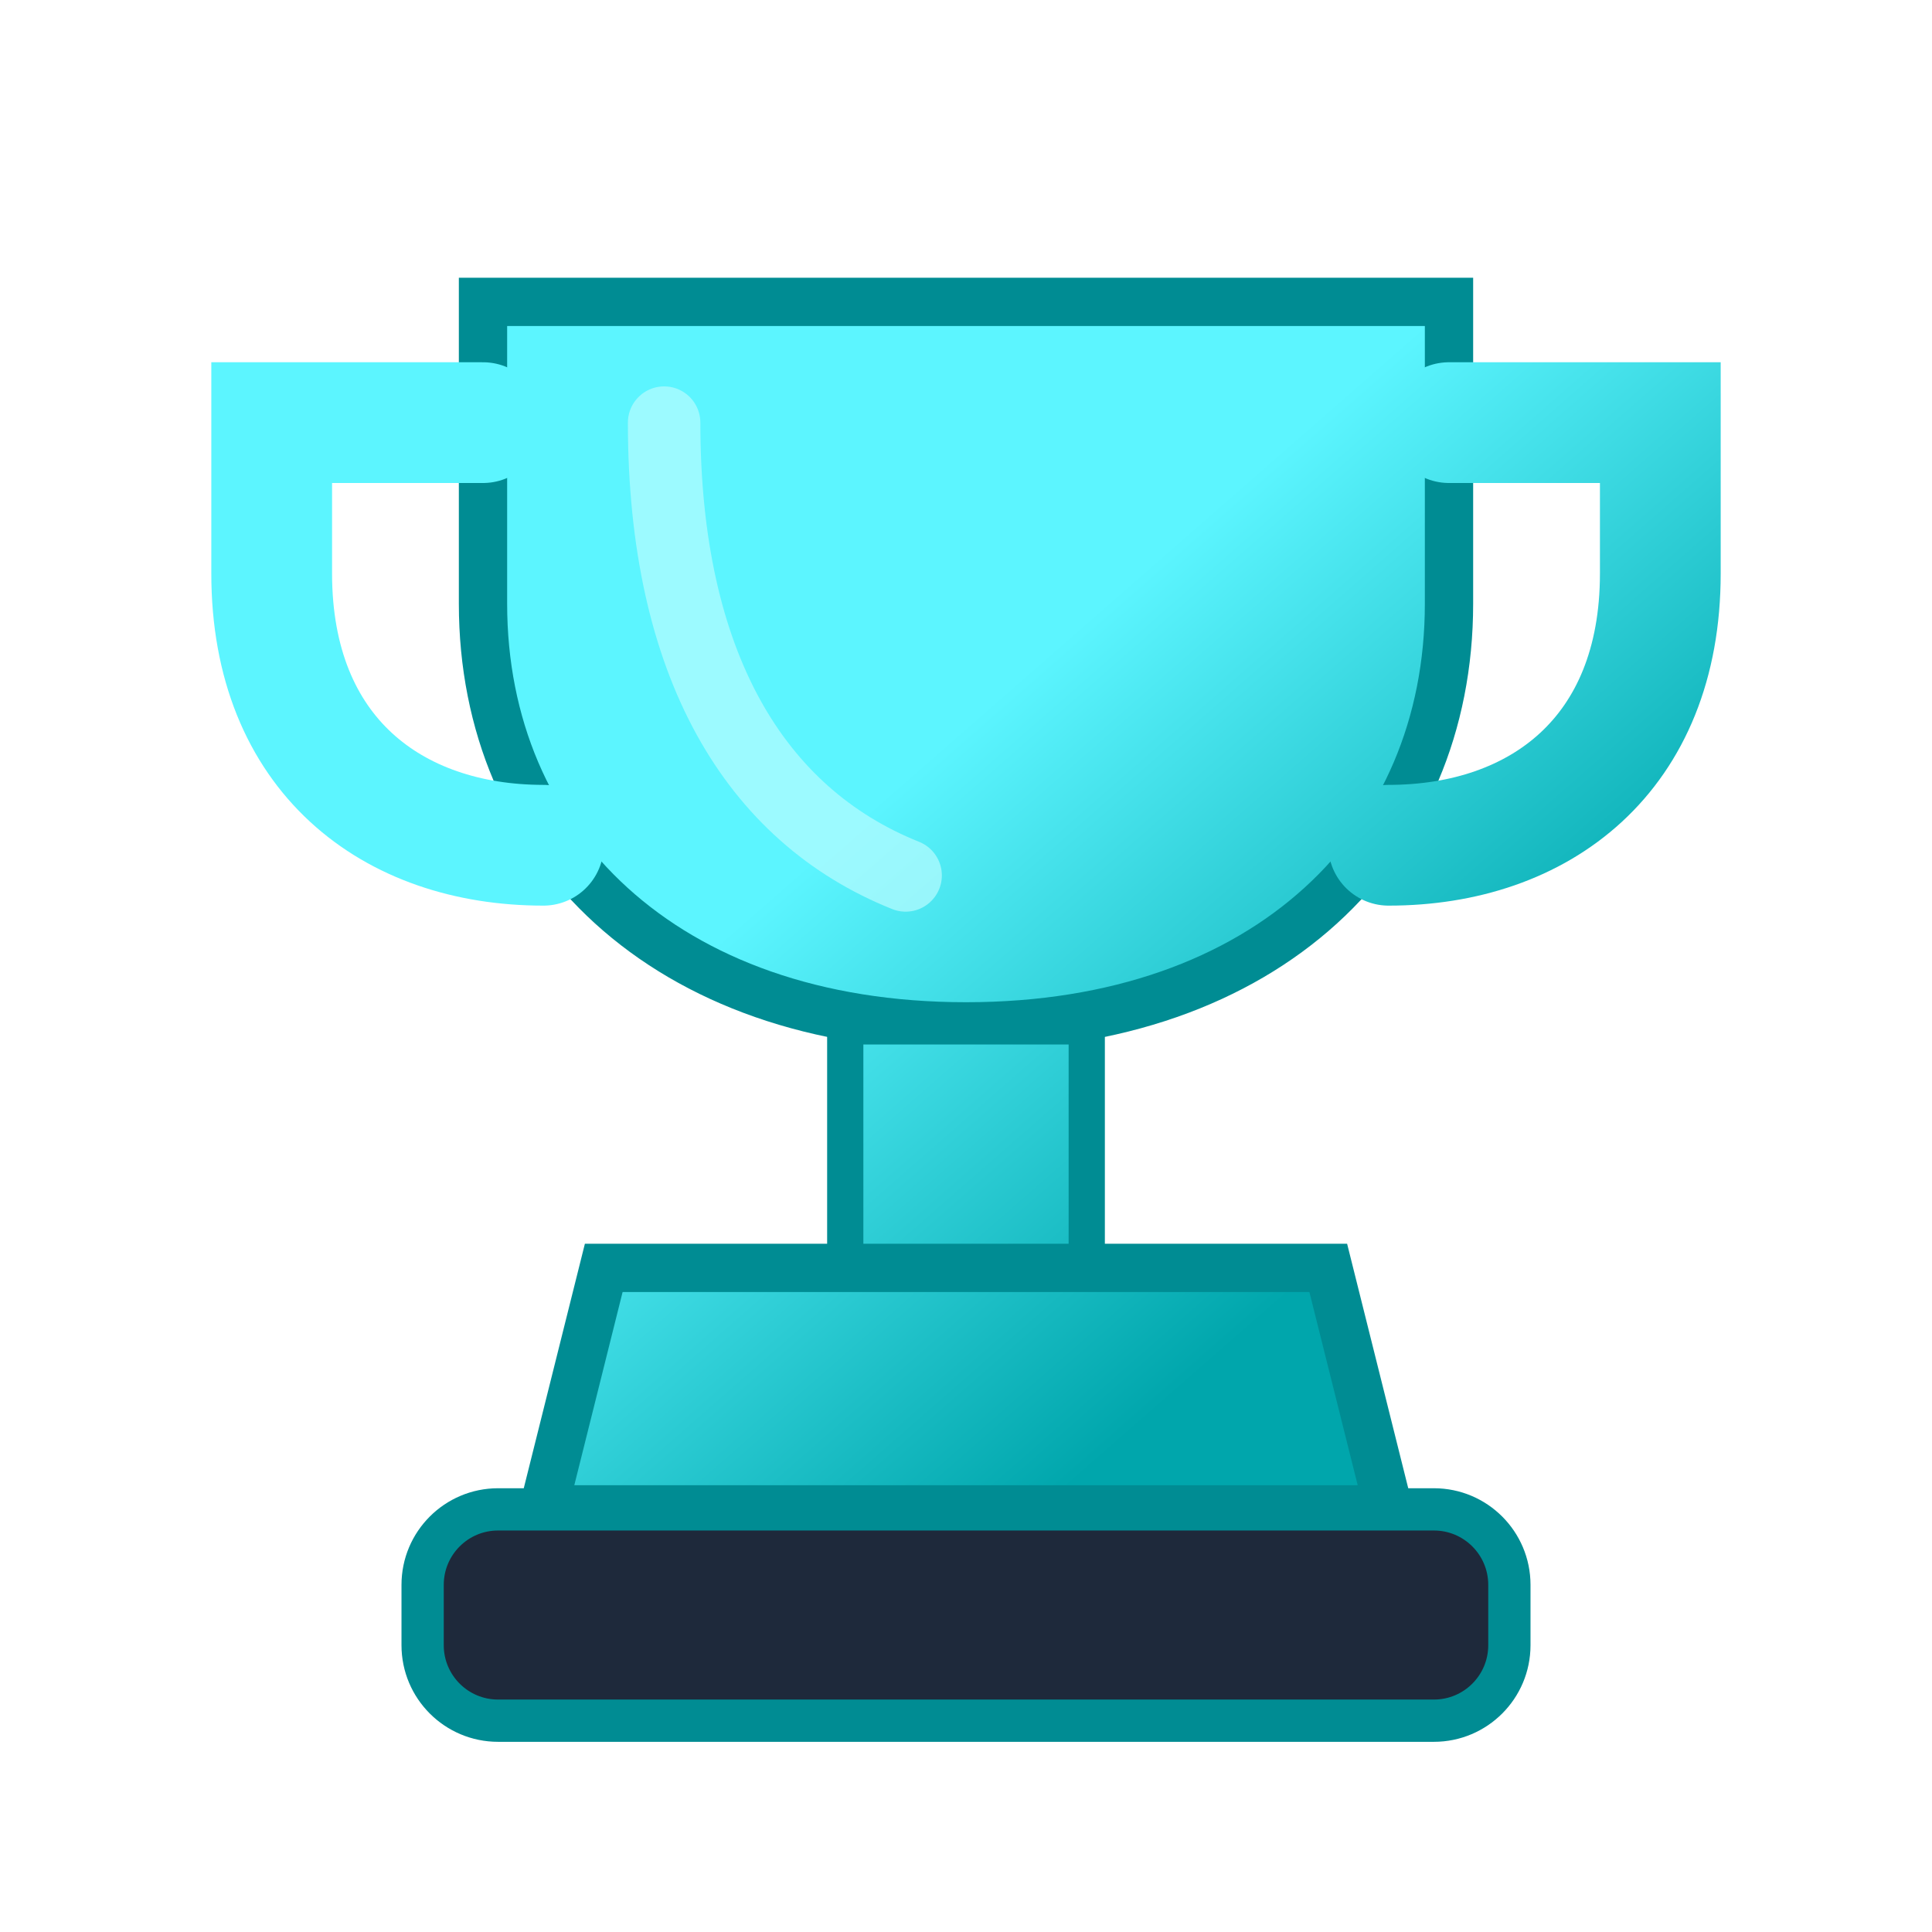
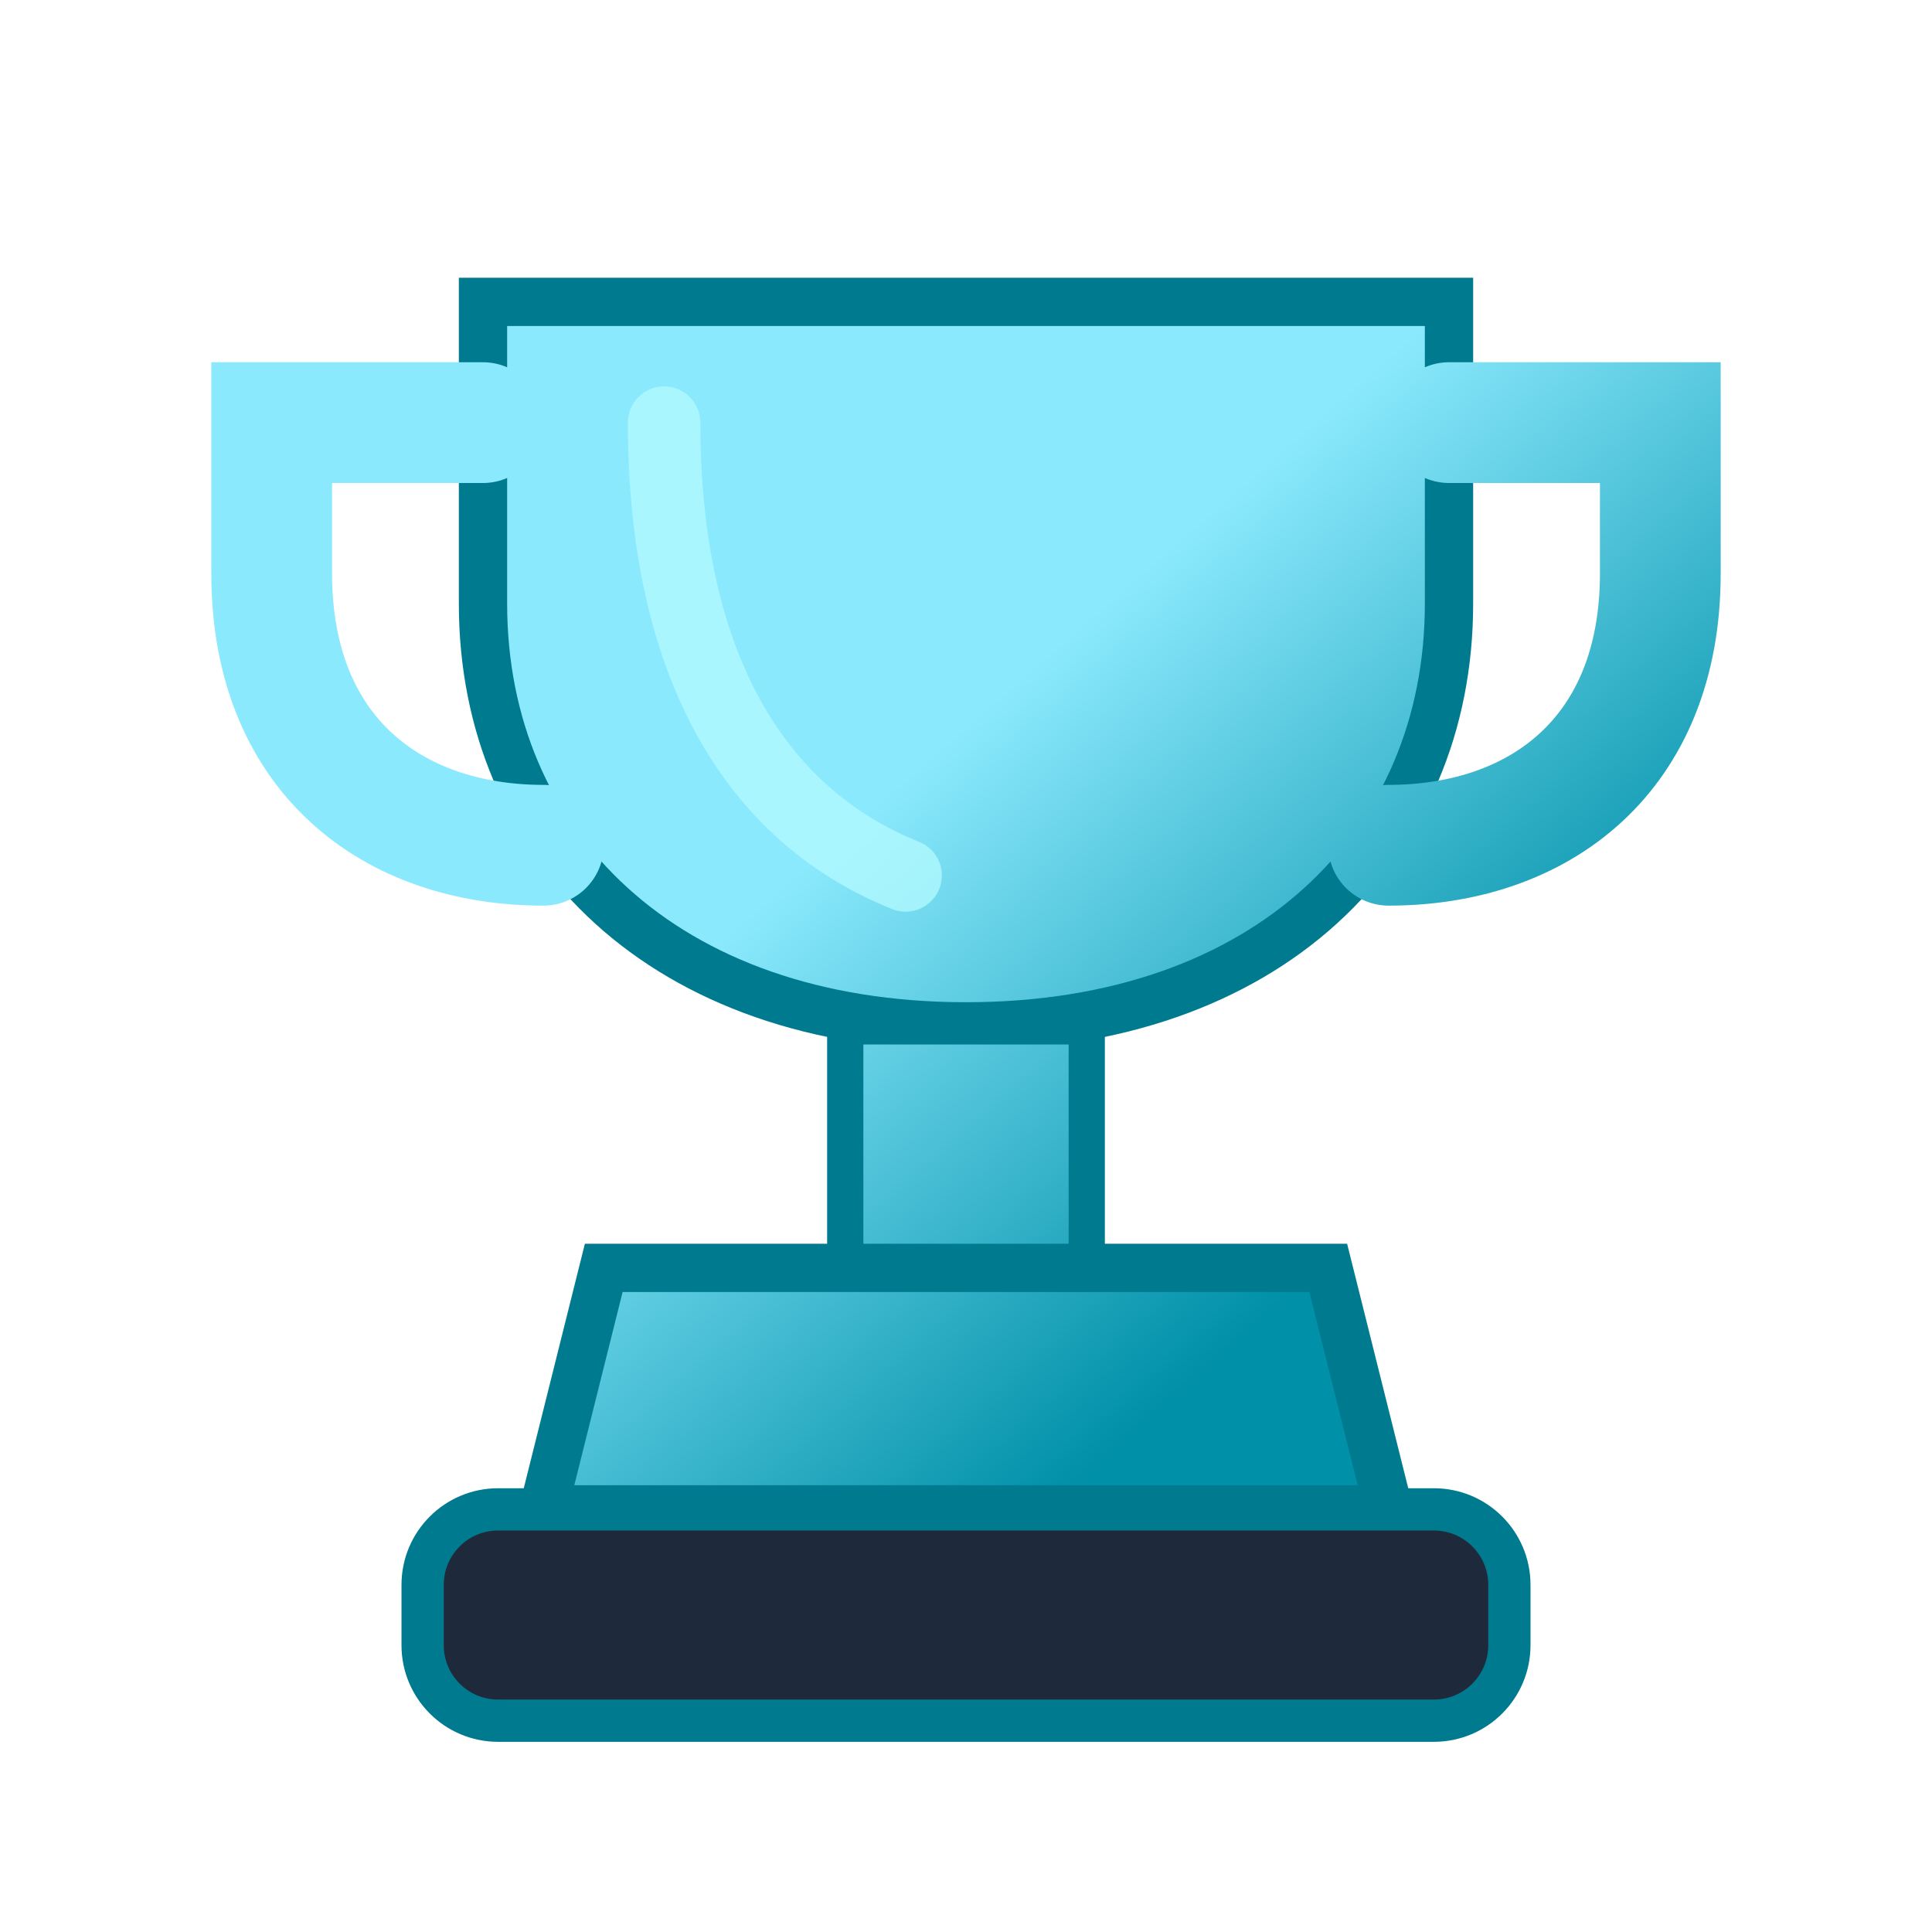
<svg xmlns="http://www.w3.org/2000/svg" viewBox="0 0 64 64">
  <defs>
    <linearGradient id="trG" x1="18" y1="8" x2="46" y2="40" gradientUnits="userSpaceOnUse">
-       <stop offset="0" stop-color="#5CF5FF" />
-       <stop offset=".5" stop-color="#5CF5FF" />
-       <stop offset="1" stop-color="#00A6AC" />
+       <stop offset="0" stop-color="#8BE9FD" />
+       <stop offset=".5" stop-color="#8BE9FD" />
+       <stop offset="1" stop-color="#0090A8" />
    </linearGradient>
  </defs>
-   <path d="M16 10h32v10c0 8-6 14-16 14S16 28 16 20z" fill="url(#trG)" stroke="#008C93" stroke-width="1.6" />
+   <path d="M16 10h32v10c0 8-6 14-16 14S16 28 16 20z" fill="url(#trG)" stroke="#007A8F" stroke-width="1.6" />
  <path d="M16 14H9v5c0 6 4 9 9 9" fill="none" stroke="url(#trG)" stroke-width="4" stroke-linecap="round" />
  <path d="M48 14h7v5c0 6-4 9-9 9" fill="none" stroke="url(#trG)" stroke-width="4" stroke-linecap="round" />
-   <rect x="28" y="34" width="8" height="8" fill="url(#trG)" stroke="#008C93" stroke-width="1.2" />
-   <path d="M20 42h24l2 8H18z" fill="url(#trG)" stroke="#008C93" stroke-width="1.6" />
-   <rect x="14" y="50" width="36" height="7" rx="2.5" fill="#1E293B" stroke="#008C93" stroke-width="1.4" />
+   <rect x="28" y="34" width="8" height="8" fill="url(#trG)" stroke="#007A8F" stroke-width="1.2" />
+   <path d="M20 42h24l2 8H18z" fill="url(#trG)" stroke="#007A8F" stroke-width="1.6" />
+   <rect x="14" y="50" width="36" height="7" rx="2.5" fill="#1E293B" stroke="#007A8F" stroke-width="1.4" />
  <path d="M22 14c0 8 3 13 8 15" stroke="#B8FCFF" stroke-width="2.4" stroke-linecap="round" fill="none" opacity=".7" />
</svg>
